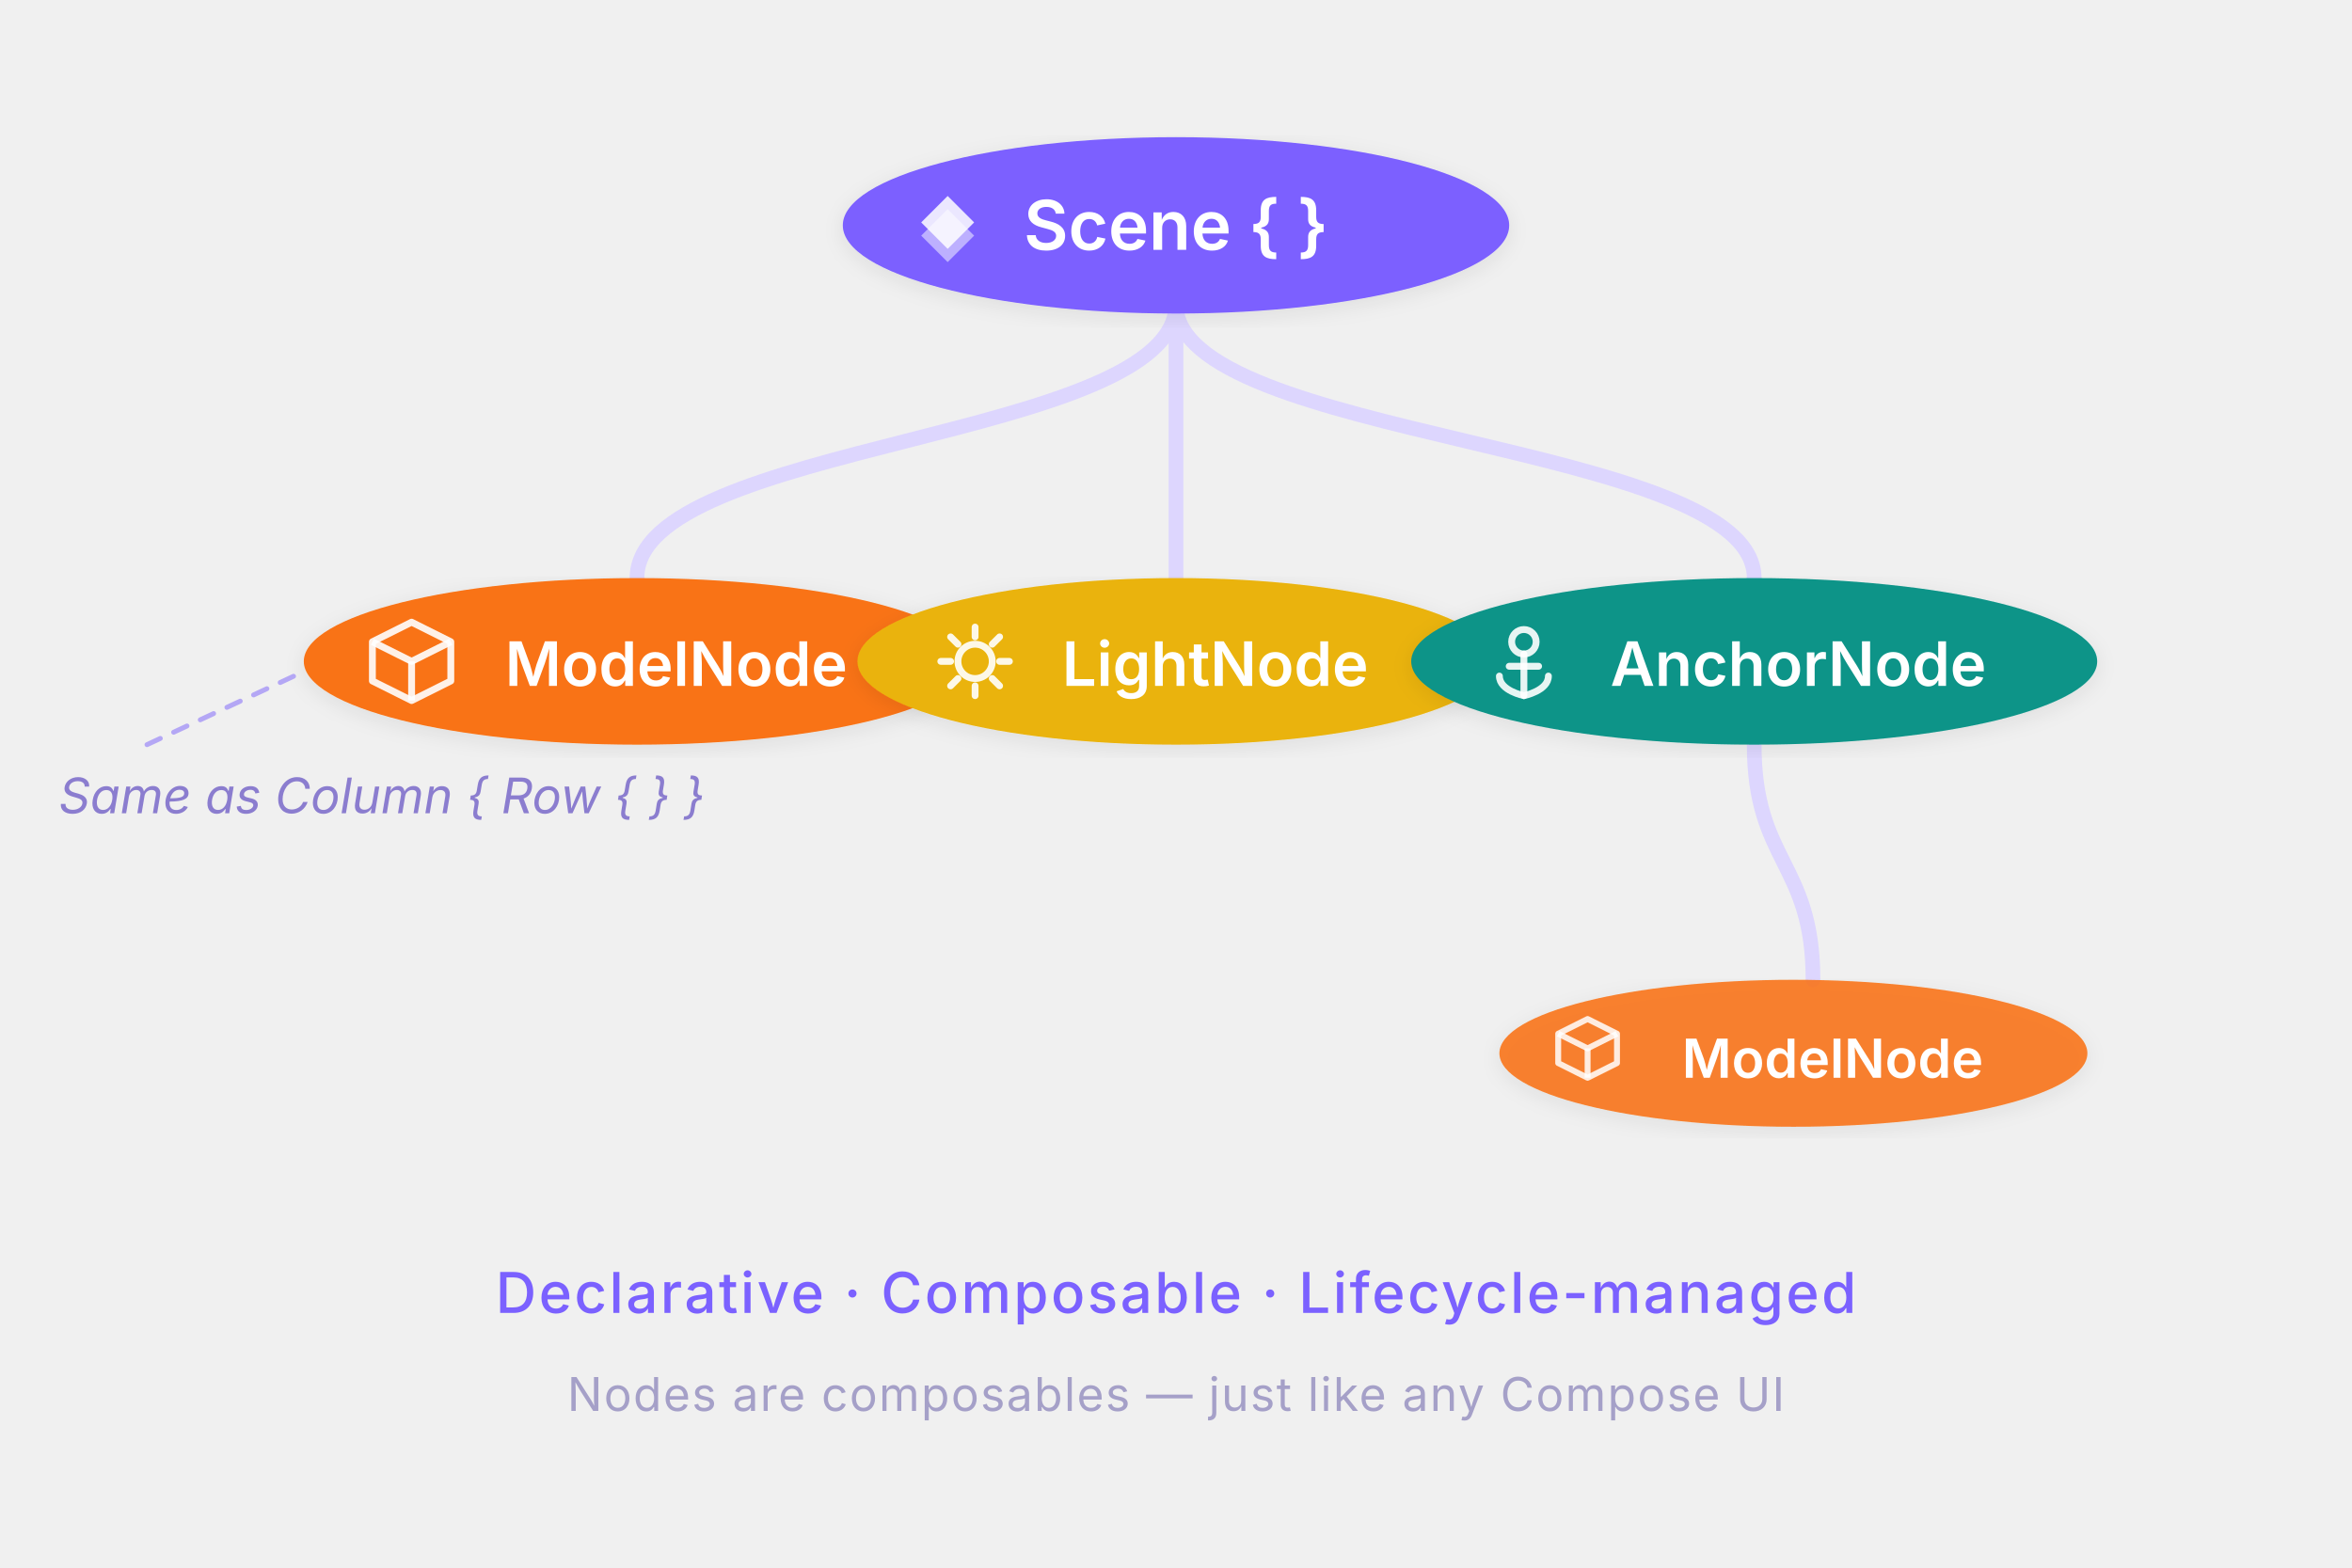
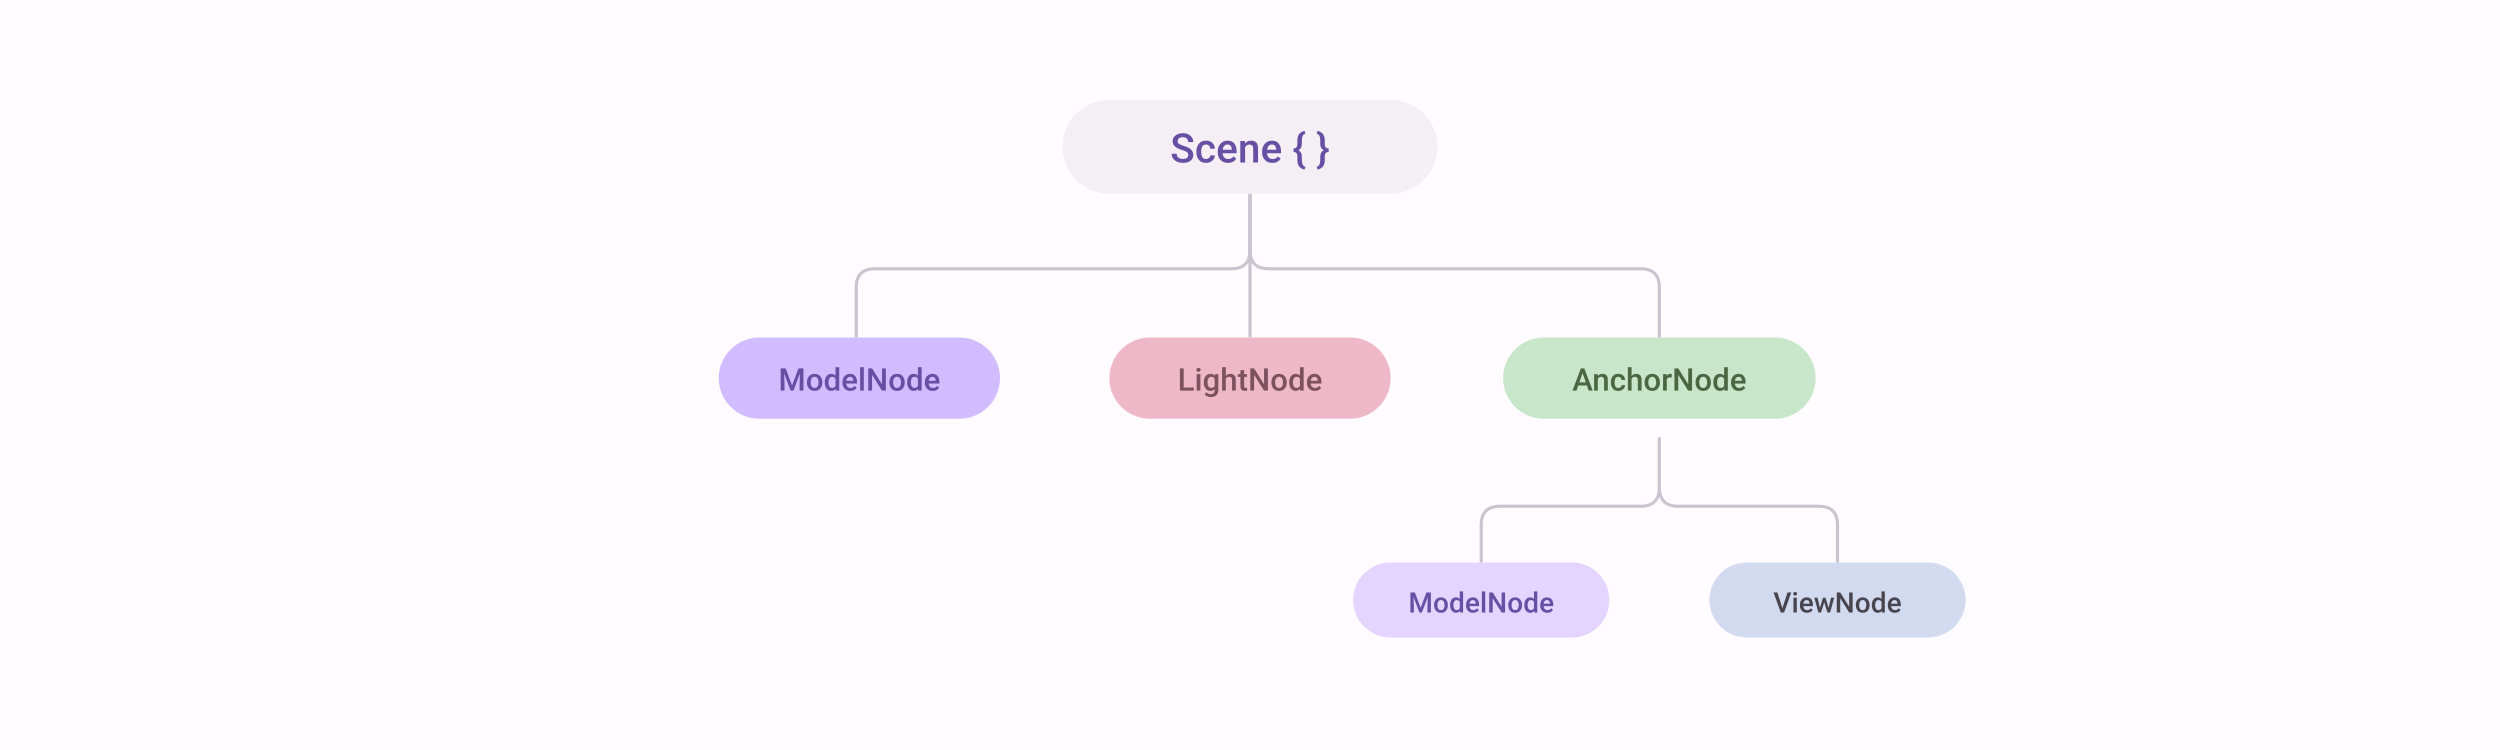
- <svg xmlns="http://www.w3.org/2000/svg" width="480" height="320" viewBox="0 0 480 320">
-   <defs>
-     <filter id="shadow" x="-4%" y="-4%" width="108%" height="112%">
-       <feDropShadow dx="0" dy="1" stdDeviation="2" flood-color="#000" flood-opacity="0.08" />
-     </filter>
-   </defs>
-   <path d="M 240 62 C 240 90, 130 90, 130 118" fill="none" stroke="#DDD6FE" stroke-width="3" stroke-linecap="round" />
-   <path d="M 240 62 C 240 90, 240 90, 240 118" fill="none" stroke="#DDD6FE" stroke-width="3" stroke-linecap="round" />
-   <path d="M 240 62 C 240 90, 358 90, 358 118" fill="none" stroke="#DDD6FE" stroke-width="3" stroke-linecap="round" />
-   <path d="M 358 152 C 358 176, 370 176, 370 200" fill="none" stroke="#DDD6FE" stroke-width="3" stroke-linecap="round" />
-   <g filter="url(#shadow)">
-     <rect x="172" y="28" width="136" height="36" rx="9999" ry="9999" fill="#7B61FF" />
-     <g transform="translate(188, 40)">
-       <polygon points="6,0 12,6 6,12 0,6" fill="rgba(255,255,255,0.85)" transform="scale(0.9)" />
-       <polygon points="6,3 12,9 6,15 0,9" fill="rgba(255,255,255,0.5)" transform="scale(0.9)" />
-     </g>
-     <text x="240" y="51" text-anchor="middle" font-family="'Google Sans', 'Inter', system-ui, sans-serif" font-size="14" font-weight="600" fill="#fff">Scene { }</text>
-   </g>
-   <g filter="url(#shadow)">
-     <rect x="62" y="118" width="136" height="34" rx="9999" ry="9999" fill="#F97316" />
-     <g transform="translate(76, 127)">
-       <path d="M8 0 L16 4 L16 12 L8 16 L0 12 L0 4 Z" fill="none" stroke="rgba(255,255,255,0.9)" stroke-width="1.4" stroke-linejoin="round" />
-       <path d="M0 4 L8 8 L16 4" fill="none" stroke="rgba(255,255,255,0.9)" stroke-width="1.4" stroke-linejoin="round" />
-       <line x1="8" y1="8" x2="8" y2="16" stroke="rgba(255,255,255,0.9)" stroke-width="1.4" />
-     </g>
-     <text x="138" y="140" text-anchor="middle" font-family="'Google Sans', 'Inter', system-ui, sans-serif" font-size="12.5" font-weight="600" fill="#fff">ModelNode</text>
-   </g>
-   <g filter="url(#shadow)">
-     <rect x="175" y="118" width="130" height="34" rx="9999" ry="9999" fill="#EAB308" />
-     <g transform="translate(192, 128)">
-       <circle cx="7" cy="7" r="3.5" fill="none" stroke="rgba(255,255,255,0.9)" stroke-width="1.4" />
-       <line x1="7" y1="0" x2="7" y2="2" stroke="rgba(255,255,255,0.9)" stroke-width="1.4" stroke-linecap="round" />
-       <line x1="7" y1="12" x2="7" y2="14" stroke="rgba(255,255,255,0.9)" stroke-width="1.4" stroke-linecap="round" />
-       <line x1="0" y1="7" x2="2" y2="7" stroke="rgba(255,255,255,0.9)" stroke-width="1.4" stroke-linecap="round" />
-       <line x1="12" y1="7" x2="14" y2="7" stroke="rgba(255,255,255,0.9)" stroke-width="1.4" stroke-linecap="round" />
-       <line x1="2" y1="2" x2="3.5" y2="3.5" stroke="rgba(255,255,255,0.9)" stroke-width="1.4" stroke-linecap="round" />
-       <line x1="10.5" y1="10.5" x2="12" y2="12" stroke="rgba(255,255,255,0.9)" stroke-width="1.4" stroke-linecap="round" />
-       <line x1="2" y1="12" x2="3.5" y2="10.5" stroke="rgba(255,255,255,0.9)" stroke-width="1.4" stroke-linecap="round" />
-       <line x1="10.5" y1="3.5" x2="12" y2="2" stroke="rgba(255,255,255,0.9)" stroke-width="1.4" stroke-linecap="round" />
-     </g>
-     <text x="248" y="140" text-anchor="middle" font-family="'Google Sans', 'Inter', system-ui, sans-serif" font-size="12.5" font-weight="600" fill="#fff">LightNode</text>
-   </g>
-   <g filter="url(#shadow)">
-     <rect x="288" y="118" width="140" height="34" rx="9999" ry="9999" fill="#0D9488" />
-     <g transform="translate(304, 127)">
-       <circle cx="7" cy="4" r="2.5" fill="none" stroke="rgba(255,255,255,0.9)" stroke-width="1.4" />
-       <line x1="7" y1="6.5" x2="7" y2="15" stroke="rgba(255,255,255,0.9)" stroke-width="1.4" stroke-linecap="round" />
-       <path d="M2 11 C2 14, 7 15, 7 15 C7 15, 12 14, 12 11" fill="none" stroke="rgba(255,255,255,0.9)" stroke-width="1.4" stroke-linecap="round" />
-       <line x1="4" y1="9" x2="10" y2="9" stroke="rgba(255,255,255,0.9)" stroke-width="1.4" stroke-linecap="round" />
-     </g>
-     <text x="367" y="140" text-anchor="middle" font-family="'Google Sans', 'Inter', system-ui, sans-serif" font-size="12.5" font-weight="600" fill="#fff">AnchorNode</text>
-   </g>
-   <g filter="url(#shadow)">
-     <rect x="306" y="200" width="120" height="30" rx="9999" ry="9999" fill="#F97316" opacity="0.88" />
-     <g transform="translate(318, 208)">
-       <path d="M6 0 L12 3 L12 9 L6 12 L0 9 L0 3 Z" fill="none" stroke="rgba(255,255,255,0.85)" stroke-width="1.2" stroke-linejoin="round" />
-       <path d="M0 3 L6 6 L12 3" fill="none" stroke="rgba(255,255,255,0.85)" stroke-width="1.2" stroke-linejoin="round" />
-       <line x1="6" y1="6" x2="6" y2="12" stroke="rgba(255,255,255,0.85)" stroke-width="1.2" />
-     </g>
-     <text x="374" y="220" text-anchor="middle" font-family="'Google Sans', 'Inter', system-ui, sans-serif" font-size="11" font-weight="600" fill="#fff">ModelNode</text>
-   </g>
-   <line x1="30" y1="152" x2="60" y2="138" stroke="#B4A7F5" stroke-width="1" stroke-dasharray="3,3" stroke-linecap="round" />
-   <text x="12" y="166" font-family="'Google Sans', 'Inter', system-ui, sans-serif" font-size="10" fill="#8B7DCF" font-style="italic">Same as Column { Row { } }</text>
-   <text x="240" y="268" text-anchor="middle" font-family="'Google Sans', 'Inter', system-ui, sans-serif" font-size="11.5" fill="#7B61FF" font-weight="500" letter-spacing="0.5">Declarative · Composable · Lifecycle-managed</text>
-   <text x="240" y="288" text-anchor="middle" font-family="'Google Sans', 'Inter', system-ui, sans-serif" font-size="9.5" fill="#A5A0C8" letter-spacing="0.3">Nodes are composables — just like any Compose UI</text>
+ <svg xmlns="http://www.w3.org/2000/svg" width="800" height="240" viewBox="0 0 800 240">
+   <rect width="800" height="240" fill="#FFFBFE" />
+   <path d="M400 62 L400 80 Q400 86 394 86 L280 86 Q274 86 274 92 L274 108" stroke="#CAC4D0" stroke-width="1" fill="none" />
+   <path d="M400 62 L400 108" stroke="#CAC4D0" stroke-width="1" fill="none" />
+   <path d="M400 62 L400 80 Q400 86 406 86 L525 86 Q531 86 531 92 L531 108" stroke="#CAC4D0" stroke-width="1" fill="none" />
+   <path d="M531 140 L531 156 Q531 162 525 162 L480 162 Q474 162 474 168 L474 180" stroke="#CAC4D0" stroke-width="1" fill="none" />
+   <path d="M531 140 L531 156 Q531 162 537 162 L582 162 Q588 162 588 168 L588 180" stroke="#CAC4D0" stroke-width="1" fill="none" />
+   <rect x="340" y="32" width="120" height="30" rx="15" fill="#F4EFF4" />
+   <text x="400" y="52" text-anchor="middle" font-family="'Google Sans', 'Roboto', sans-serif" font-size="13" font-weight="500" fill="#6750A4">Scene { }</text>
+   <rect x="230" y="108" width="90" height="26" rx="13" fill="#D0BCFF" />
+   <text x="275" y="125" text-anchor="middle" font-family="'Google Sans', 'Roboto', sans-serif" font-size="10" font-weight="500" fill="#6750A4">ModelNode</text>
+   <rect x="355" y="108" width="90" height="26" rx="13" fill="#EFB8C8" />
+   <text x="400" y="125" text-anchor="middle" font-family="'Google Sans', 'Roboto', sans-serif" font-size="10" font-weight="500" fill="#7D5260">LightNode</text>
+   <rect x="481" y="108" width="100" height="26" rx="13" fill="#C8E6C9" />
+   <text x="531" y="125" text-anchor="middle" font-family="'Google Sans', 'Roboto', sans-serif" font-size="10" font-weight="500" fill="#4A6741">AnchorNode</text>
+   <rect x="433" y="180" width="82" height="24" rx="12" fill="#D0BCFF" opacity="0.6" />
+   <text x="474" y="196" text-anchor="middle" font-family="'Google Sans', 'Roboto', sans-serif" font-size="9" font-weight="500" fill="#6750A4">ModelNode</text>
+   <rect x="547" y="180" width="82" height="24" rx="12" fill="#B4C5E4" opacity="0.6" />
+   <text x="588" y="196" text-anchor="middle" font-family="'Google Sans', 'Roboto', sans-serif" font-size="9" font-weight="500" fill="#49454F">ViewNode</text>
</svg>
